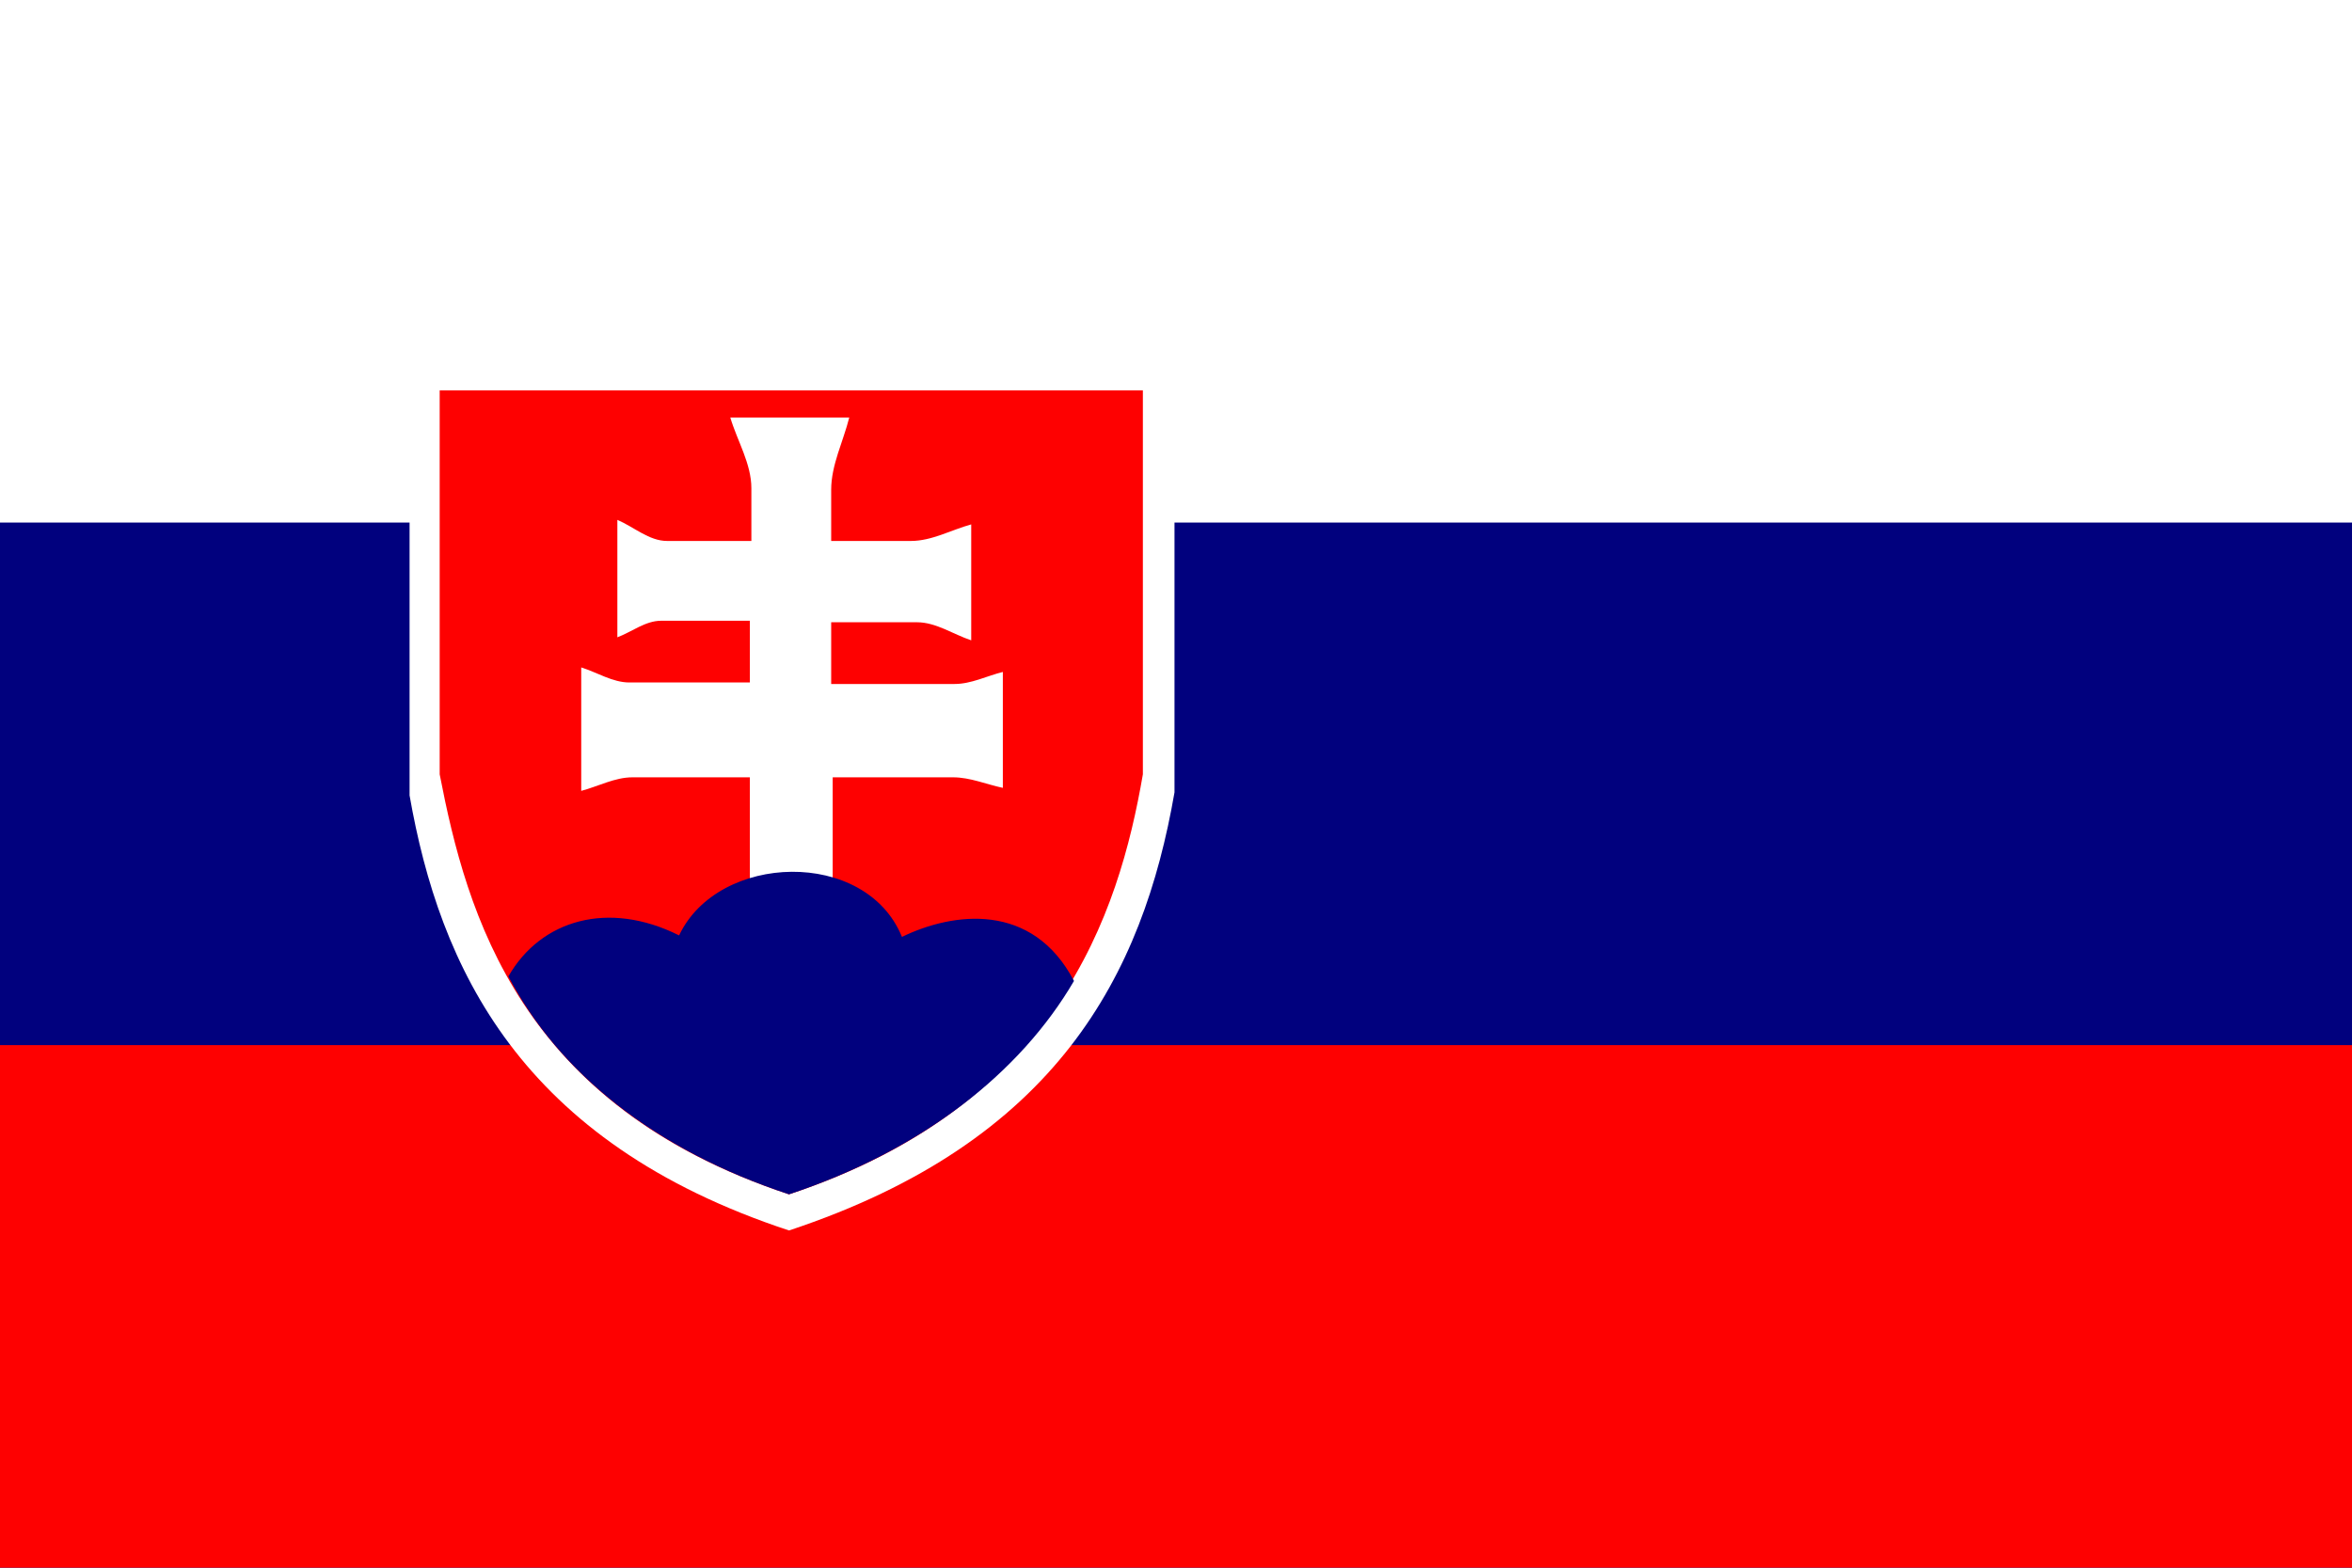
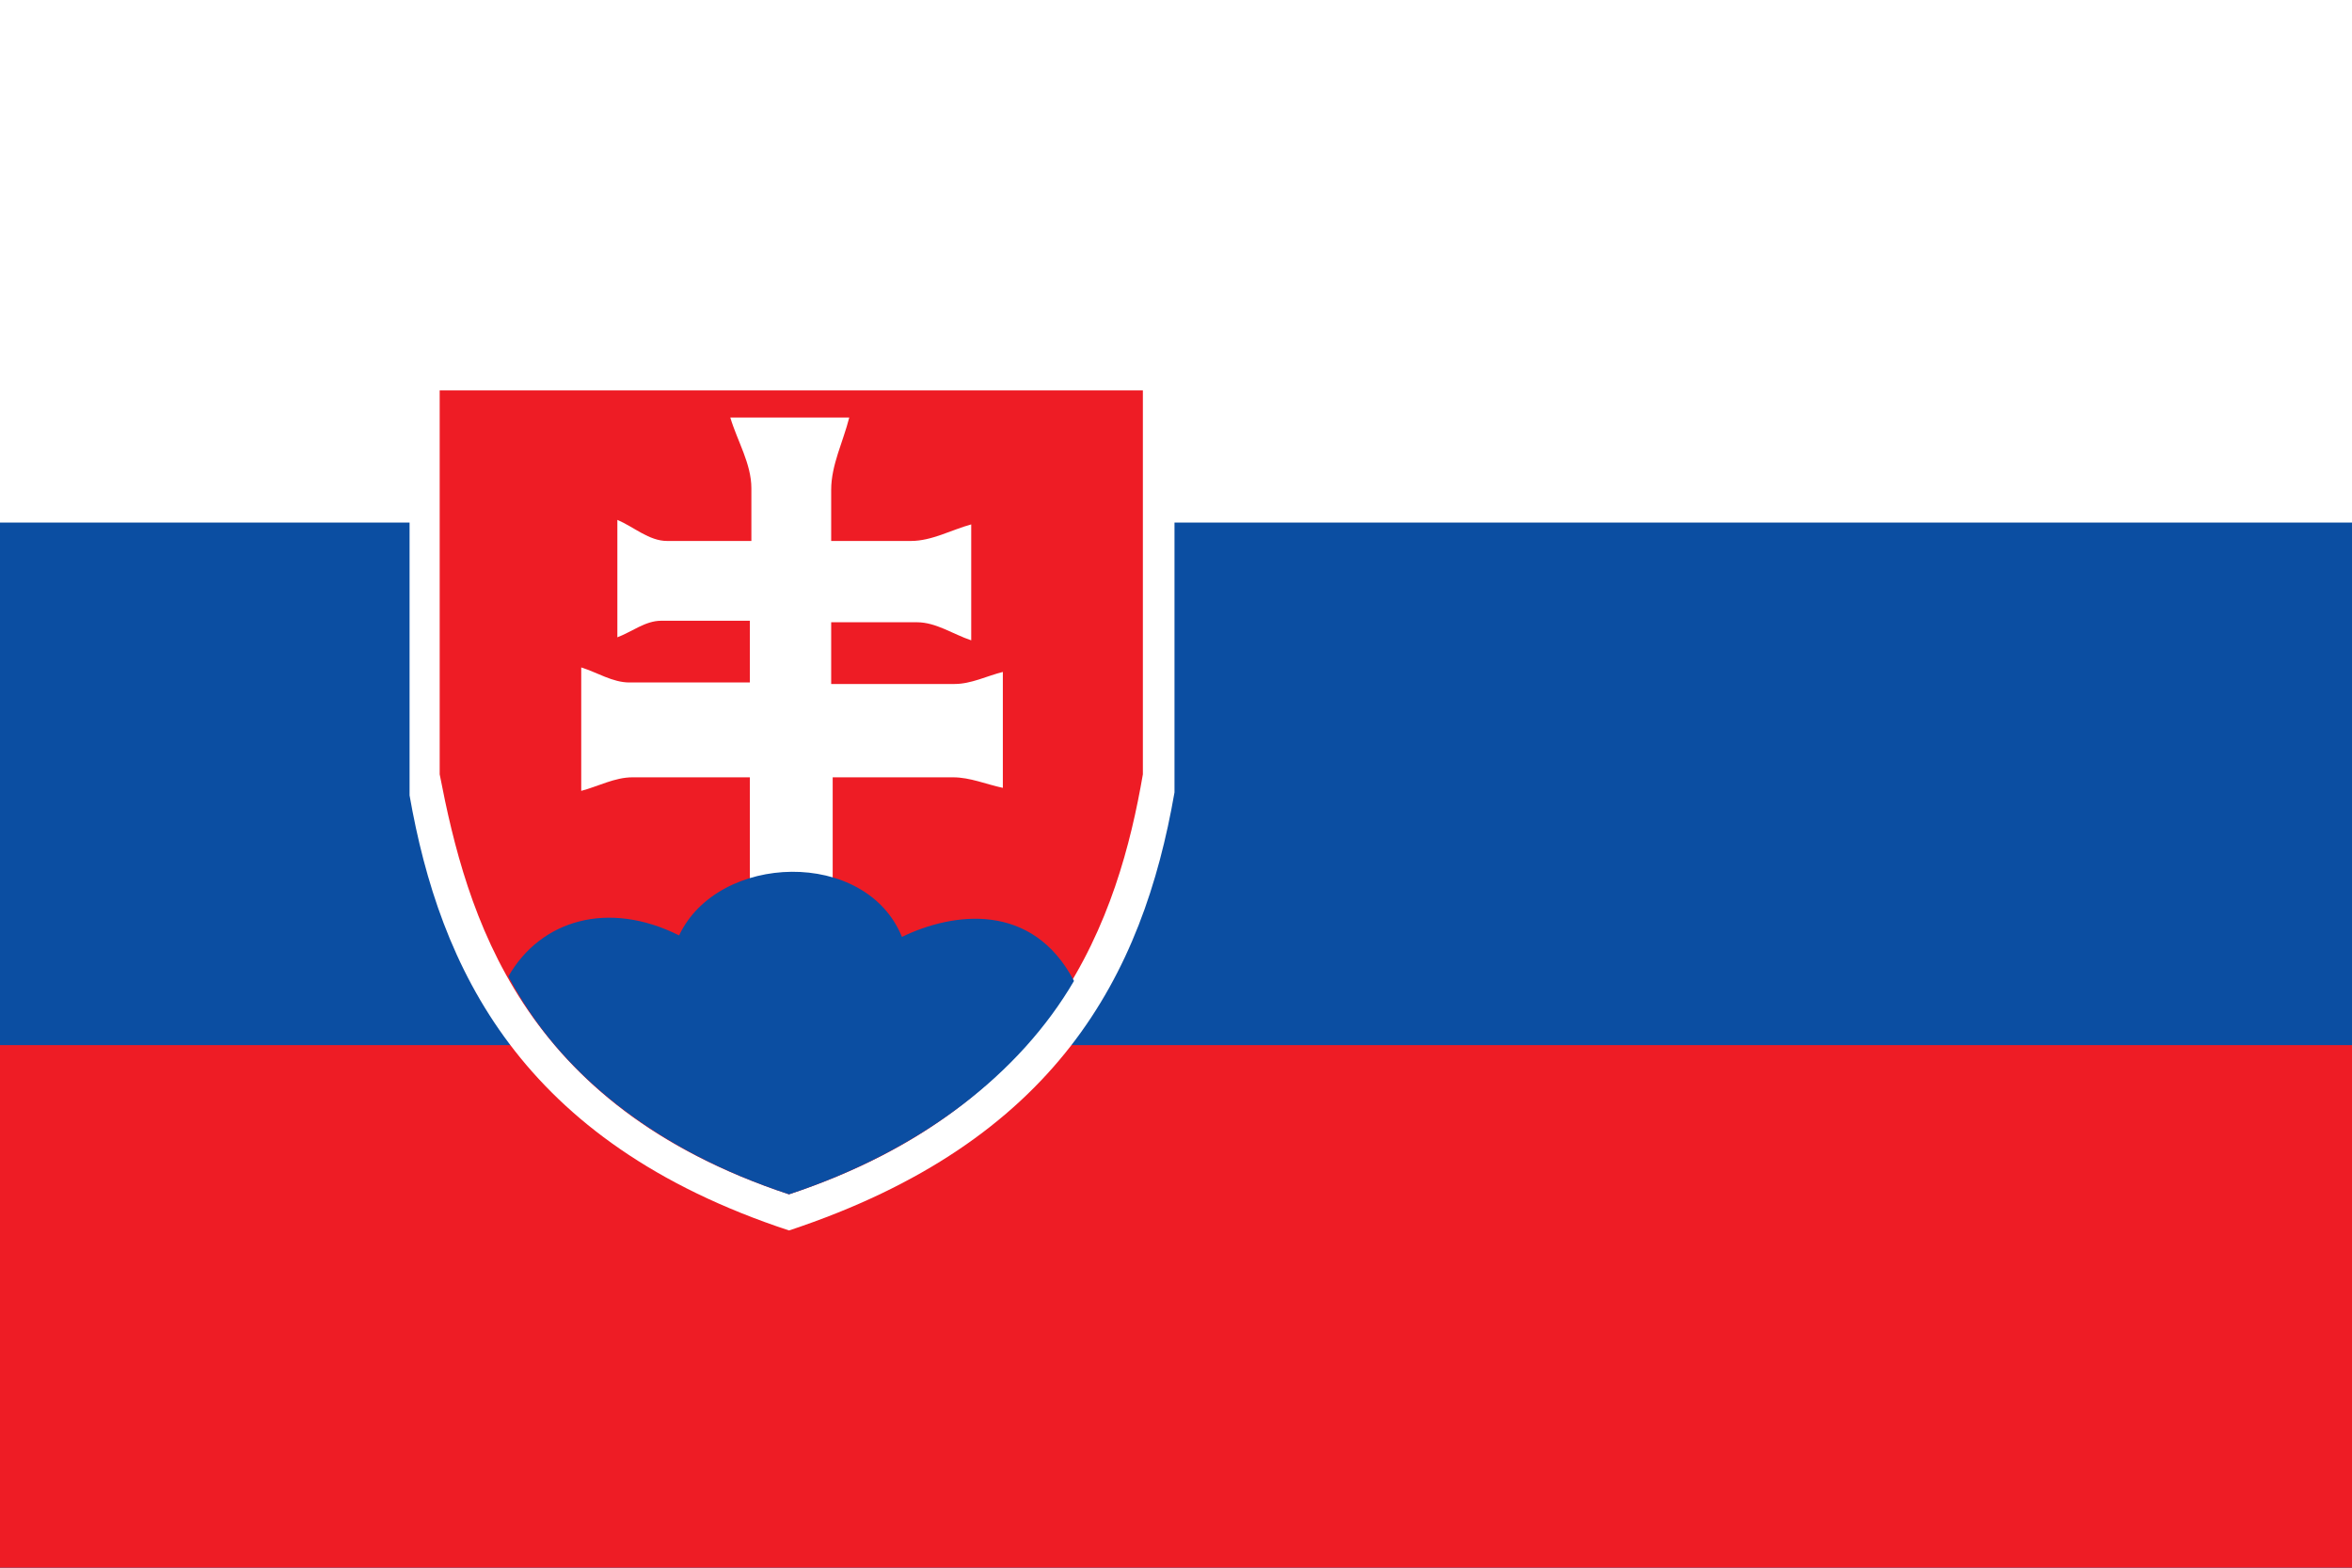
<svg xmlns="http://www.w3.org/2000/svg" version="1" x="0" y="0" width="1062.99" height="708.661" id="svg378">
-   <defs id="defs380" />
+   <defs id="defs380">
+     </defs>
  <rect width="1062.99" height="708.661" x="0" y="0" style="font-size:12;fill:#ffffff;fill-rule:evenodd;stroke-width:1pt;" id="rect171" />
-   <rect width="1062.99" height="472.441" x="0" y="236.22" style="font-size:12;fill:#01017e;fill-rule:evenodd;stroke-width:1pt;" id="rect403" />
-   <rect width="1062.99" height="236.22" x="0" y="472.441" style="font-size:12;fill:#fe0101;fill-rule:evenodd;stroke-width:1pt;" id="rect135" />
+   <rect width="1062.99" height="472.441" x="0" y="236.22" style="font-size:12;fill:#0b4ea2;fill-rule:evenodd;stroke-width:1pt;fill-opacity:1" id="rect403" />
+   <rect width="1062.99" height="236.22" x="0" y="472.441" style="font-size:12;fill:#ee1c25;fill-rule:evenodd;stroke-width:1pt;fill-opacity:1" id="rect135" />
  <path d="M 185.105 160.833 L 185.105 359.548 C 198.715 437.129 234.784 516.071 356.599 556.222 C 477.734 516.071 516.524 440.531 530.815 358.187 L 530.815 160.833 L 185.105 160.833 z " style="font-size:12;fill:#ffffff;fill-rule:evenodd;stroke-width:1pt;" id="path150" />
-   <path d="M 198.715 176.485 L 198.715 350.021 C 210.964 413.31 234.784 499.738 356.599 539.889 C 477.734 499.738 505.636 413.31 516.524 350.021 L 516.524 176.485 L 198.715 176.485 z " style="font-size:12;fill:#fe0101;fill-rule:evenodd;stroke-width:1pt;" id="path140" />
+   <path d="M 198.715 176.485 L 198.715 350.021 C 210.964 413.31 234.784 499.738 356.599 539.889 C 477.734 499.738 505.636 413.31 516.524 350.021 L 516.524 176.485 L 198.715 176.485 z " style="font-size:12;fill:#ee1c25;fill-rule:evenodd;stroke-width:1pt;fill-opacity:1" id="path140" />
  <path d="M 375.654 281.287 L 375.654 309.189 L 431.458 309.189 C 438.94 309.189 445.976 305.559 453.235 303.744 L 453.235 356.145 C 453.235 356.145 453.235 356.145 453.235 356.145 C 445.749 354.557 438.43 351.382 430.777 351.382 L 376.335 351.382 L 376.335 415.352 L 338.905 413.991 L 338.905 351.382 L 285.824 351.382 C 277.846 351.382 270.399 355.465 262.686 357.506 L 262.686 301.703 C 269.945 303.971 276.858 308.508 284.463 308.508 L 338.905 308.508 L 338.905 280.606 L 298.754 280.606 C 291.718 280.606 285.597 285.597 279.018 288.092 L 279.018 235.011 C 286.504 238.187 293.344 244.538 301.476 244.538 L 339.586 244.538 L 339.586 220.719 C 339.586 209.594 333.234 199.396 330.058 188.734 L 383.82 188.734 C 381.098 199.623 375.654 210.176 375.654 221.4 L 375.654 244.538 L 411.722 244.538 C 421.133 244.538 429.87 239.548 438.944 237.053 L 438.944 289.454 C 430.777 286.732 423.052 281.287 414.444 281.287 L 375.654 281.287 z " style="font-size:12;fill:#ffffff;fill-rule:evenodd;stroke-width:1pt;" id="path153" />
-   <path d="M 306.92 422.838 C 274.934 406.845 244.38 415.776 229.764 441.382 C 252.477 484.766 295.691 519.813 356.599 539.889 C 417.167 519.813 461.231 484.766 485.39 443.424 C 466.57 407.521 430.777 412.289 407.639 423.519 C 391.306 383.367 324.614 385.409 306.92 422.838 z " style="font-size:12;fill:#01017e;fill-rule:evenodd;stroke-width:1pt;" id="path152" />
+   <path d="M 306.92 422.838 C 274.934 406.845 244.38 415.776 229.764 441.382 C 252.477 484.766 295.691 519.813 356.599 539.889 C 417.167 519.813 461.231 484.766 485.39 443.424 C 466.57 407.521 430.777 412.289 407.639 423.519 C 391.306 383.367 324.614 385.409 306.92 422.838 z " style="font-size:12;fill:#0b4ea2;fill-rule:evenodd;stroke-width:1pt;fill-opacity:1" id="path152" />
</svg>
